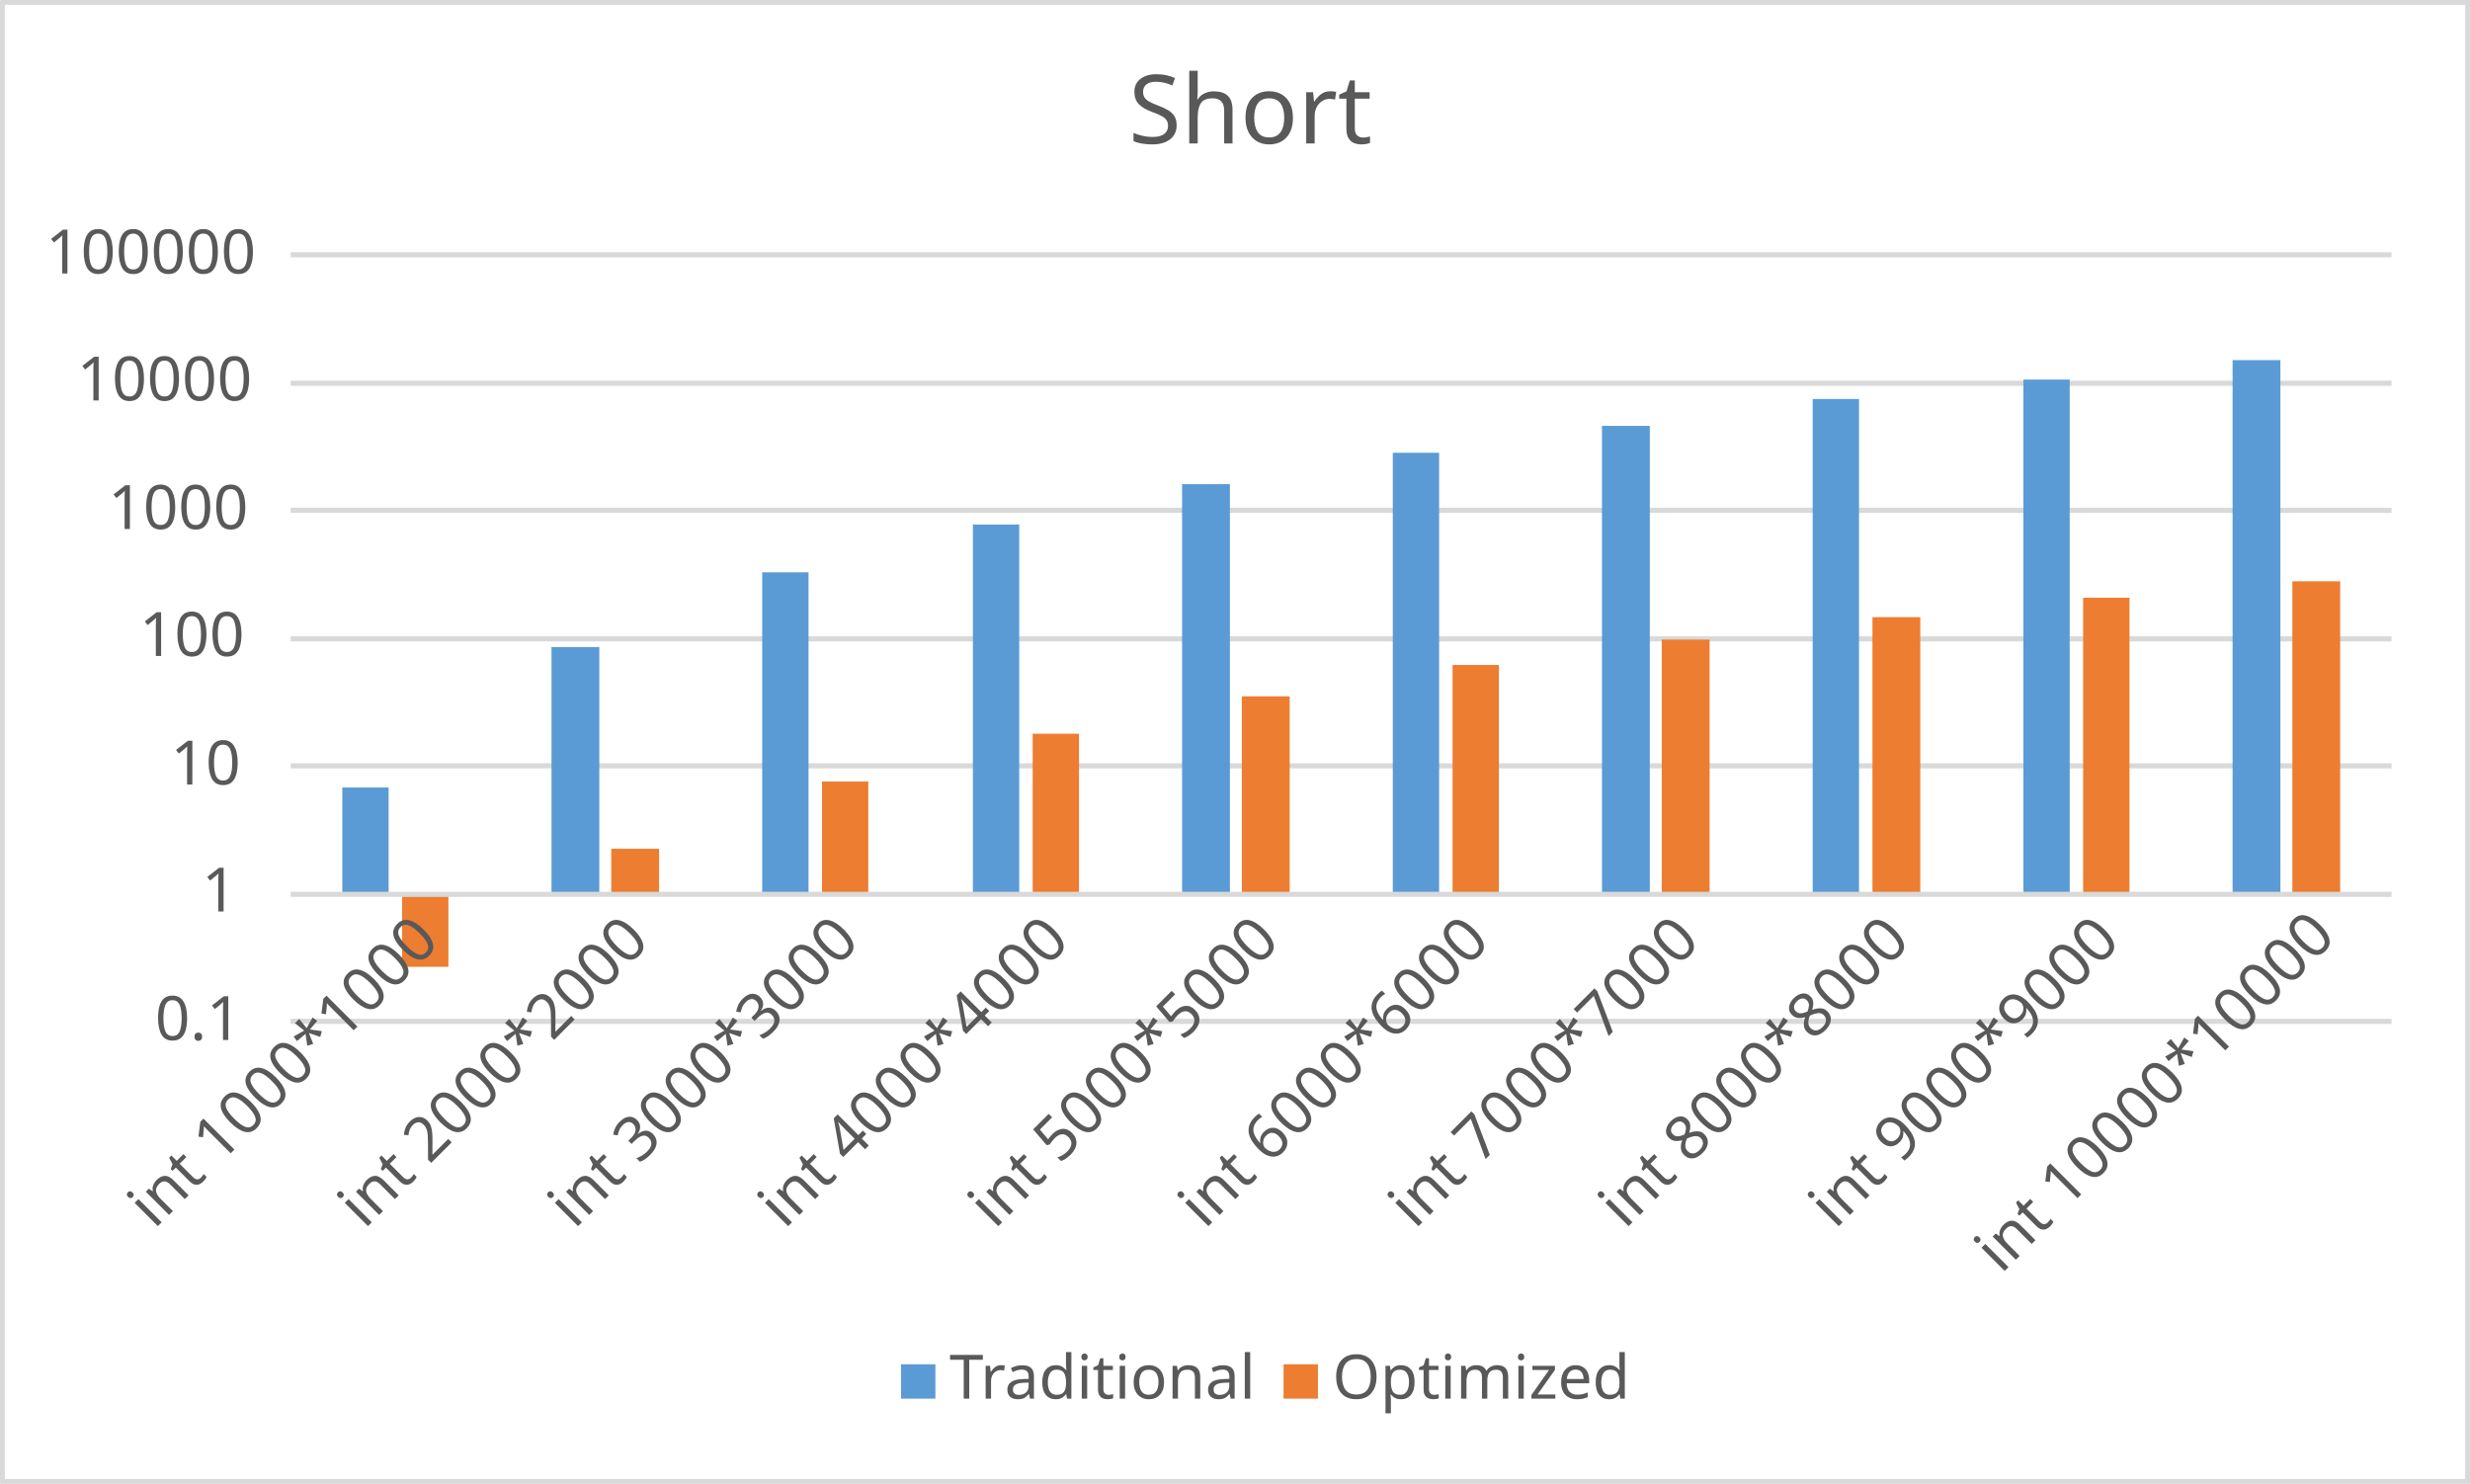
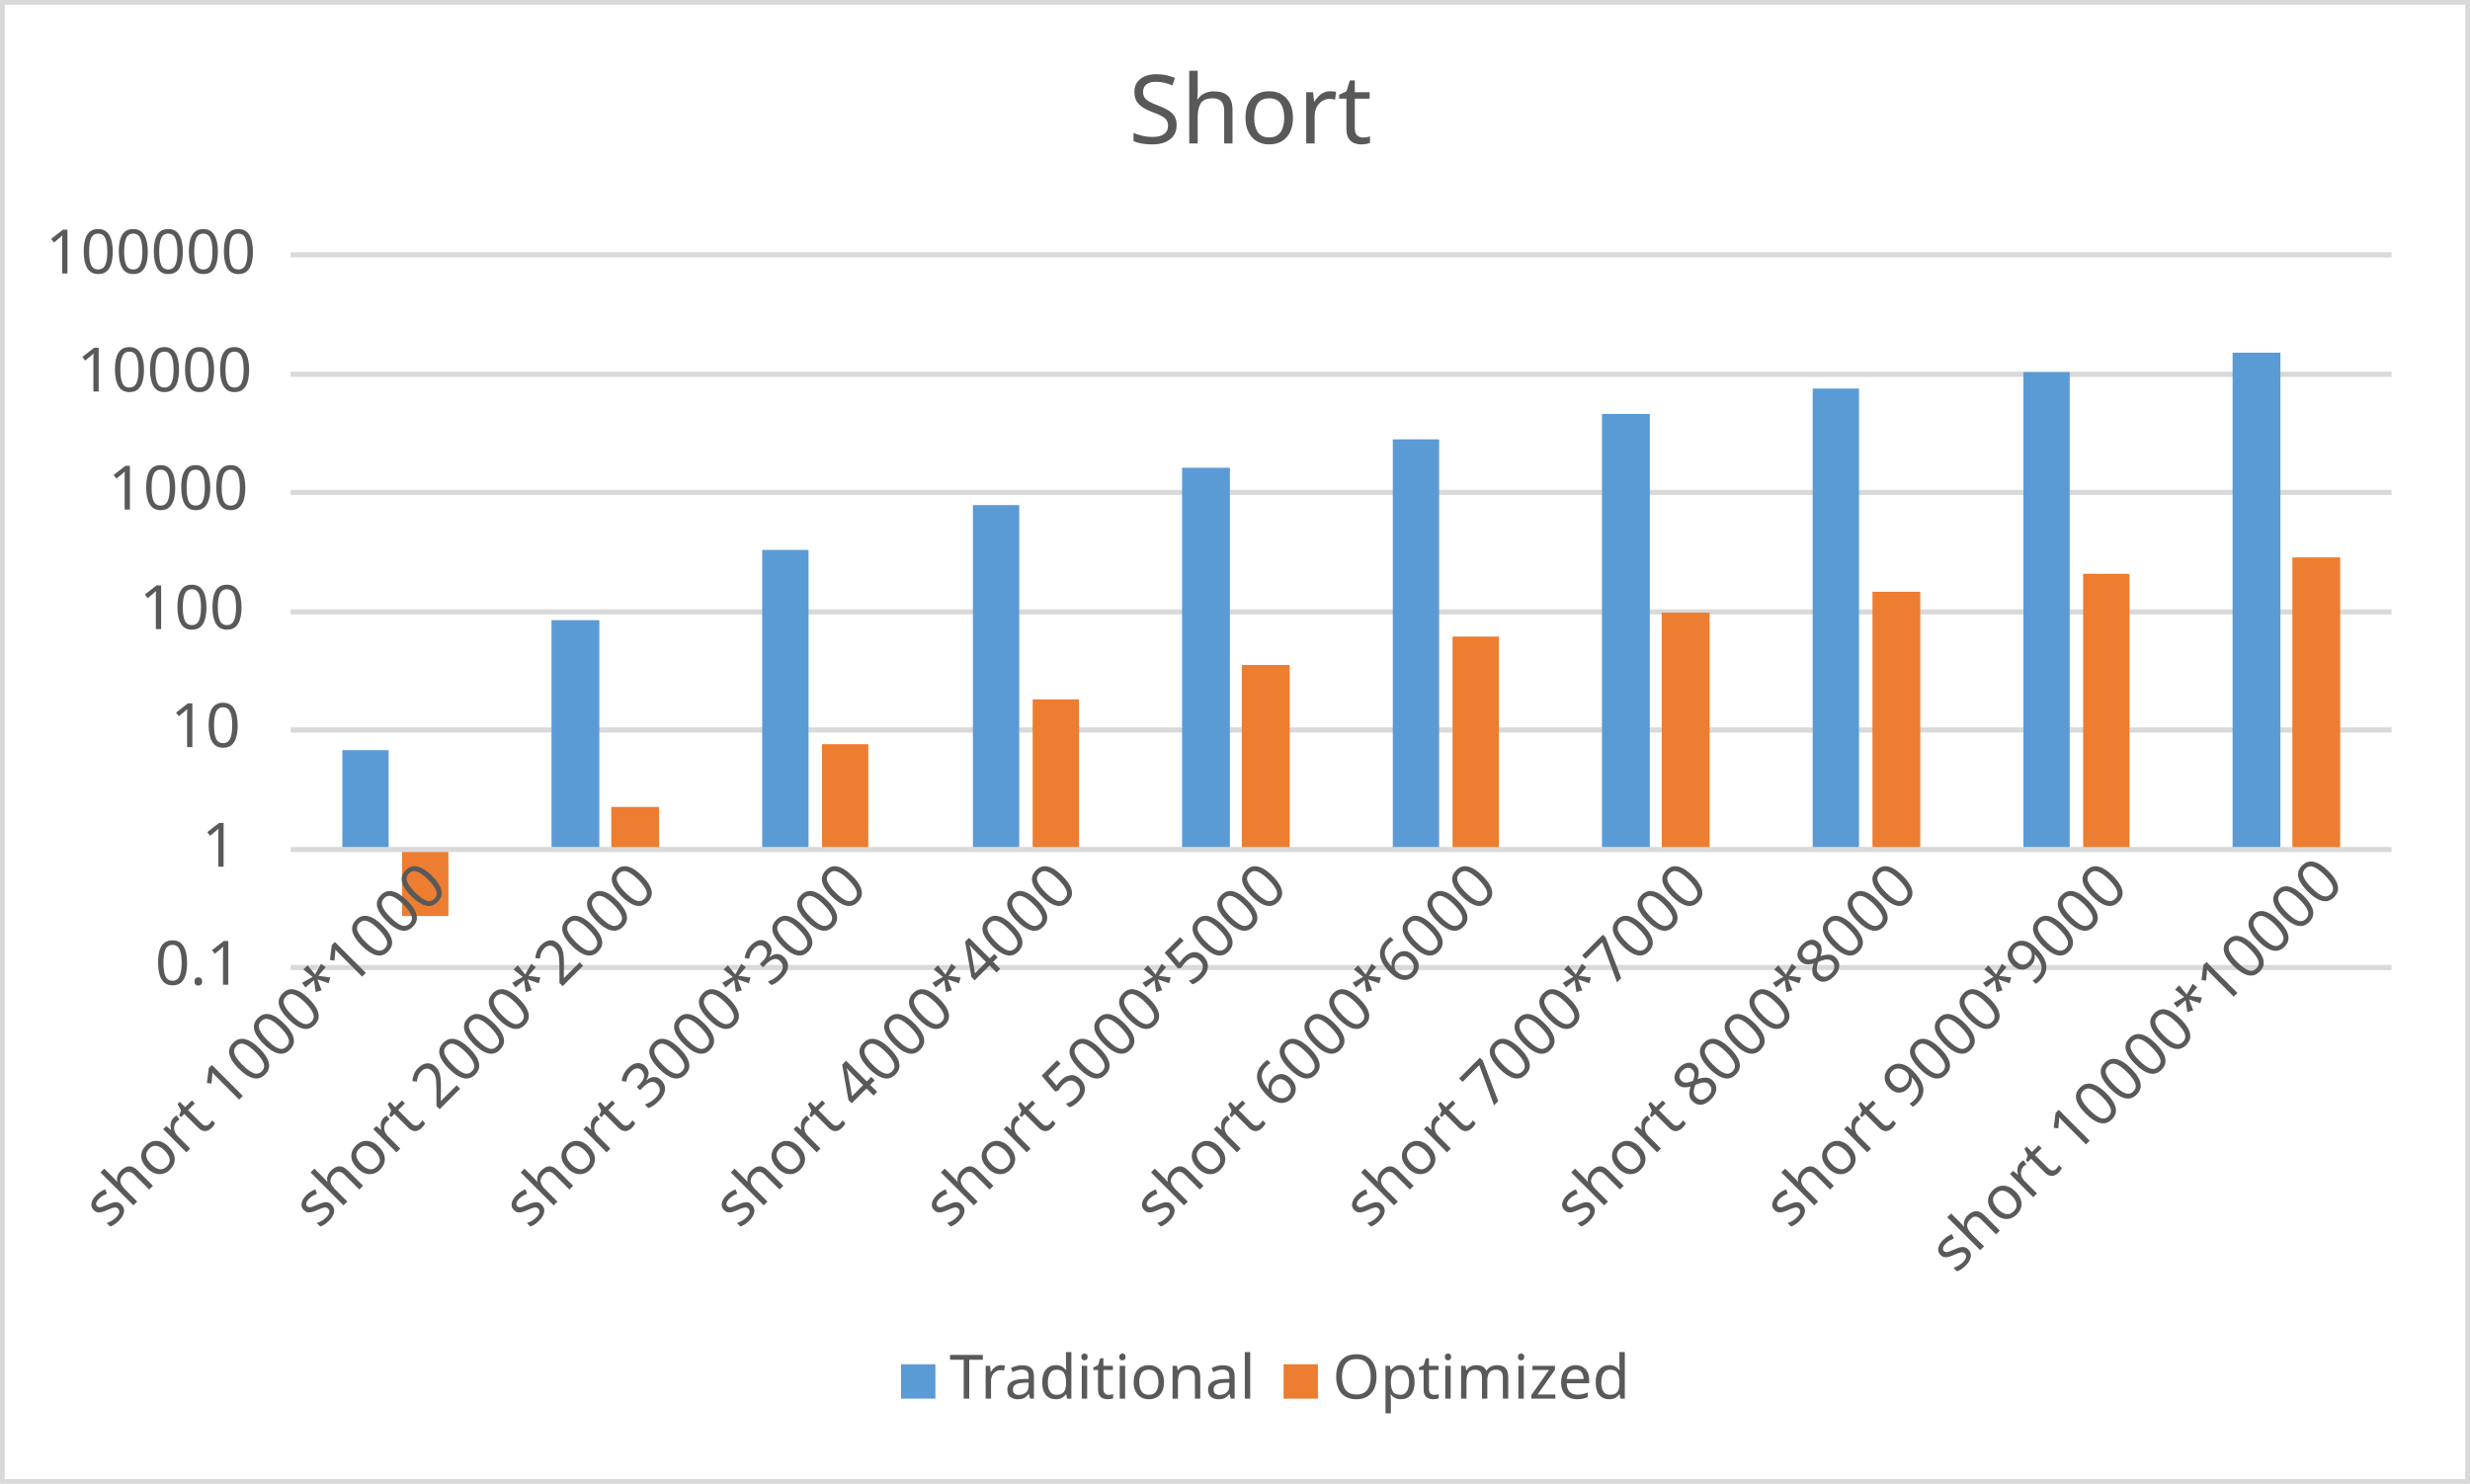
<svg xmlns="http://www.w3.org/2000/svg" width="1653" height="993" overflow="hidden">
  <defs>
    <clipPath id="clip0">
      <rect x="2060" y="-1" width="1653" height="993" />
    </clipPath>
    <clipPath id="clip1">
      <rect x="2060" y="0" width="1650" height="990" />
    </clipPath>
    <clipPath id="clip2">
-       <rect x="2254" y="169" width="1409" height="517" />
+       <rect x="2254" y="169" width="1409" height="481" />
    </clipPath>
    <clipPath id="clip3">
-       <rect x="2254" y="169" width="1409" height="517" />
+       <rect x="2254" y="169" width="1409" height="481" />
    </clipPath>
    <clipPath id="clip4">
      <rect x="2060" y="0" width="1650" height="990" />
    </clipPath>
    <clipPath id="clip5">
      <rect x="2060" y="0" width="1650" height="990" />
    </clipPath>
    <clipPath id="clip6">
      <rect x="2060" y="0" width="1650" height="990" />
    </clipPath>
    <clipPath id="clip7">
      <rect x="2060" y="0" width="1650" height="990" />
    </clipPath>
    <clipPath id="clip8">
      <rect x="2060" y="0" width="1650" height="990" />
    </clipPath>
    <clipPath id="clip9">
      <rect x="2060" y="0" width="1650" height="990" />
    </clipPath>
    <clipPath id="clip10">
      <rect x="2060" y="0" width="1650" height="990" />
    </clipPath>
    <clipPath id="clip11">
      <rect x="2060" y="0" width="1650" height="990" />
    </clipPath>
    <clipPath id="clip12">
      <rect x="2060" y="0" width="1650" height="990" />
    </clipPath>
    <clipPath id="clip13">
      <rect x="2060" y="0" width="1650" height="990" />
    </clipPath>
    <clipPath id="clip14">
      <rect x="2060" y="0" width="1650" height="990" />
    </clipPath>
    <clipPath id="clip15">
      <rect x="2060" y="0" width="1650" height="990" />
    </clipPath>
    <clipPath id="clip16">
      <rect x="2060" y="0" width="1650" height="990" />
    </clipPath>
    <clipPath id="clip17">
      <rect x="2060" y="0" width="1650" height="990" />
    </clipPath>
    <clipPath id="clip18">
      <rect x="2060" y="0" width="1650" height="990" />
    </clipPath>
    <clipPath id="clip19">
      <rect x="2060" y="0" width="1650" height="990" />
    </clipPath>
    <clipPath id="clip20">
      <rect x="2060" y="0" width="1650" height="990" />
    </clipPath>
    <clipPath id="clip21">
      <rect x="2060" y="0" width="1650" height="990" />
    </clipPath>
    <clipPath id="clip22">
      <rect x="2060" y="0" width="1650" height="990" />
    </clipPath>
    <clipPath id="clip23">
      <rect x="2060" y="0" width="1650" height="990" />
    </clipPath>
    <clipPath id="clip24">
      <rect x="2060" y="0" width="1650" height="990" />
    </clipPath>
    <clipPath id="clip25">
      <rect x="2060" y="0" width="1650" height="990" />
    </clipPath>
    <clipPath id="clip26">
      <rect x="2060" y="0" width="1650" height="990" />
    </clipPath>
  </defs>
  <g clip-path="url(#clip0)" transform="translate(-2060 1)">
    <rect x="2061" y="0" width="1650" height="990" fill="#FFFFFF" />
    <g clip-path="url(#clip1)">
-       <path d="M2254.5 682.5 3660.5 682.5M2254.5 511.517 3660.5 511.517M2254.5 426.514 3660.5 426.514M2254.5 340.511 3660.5 340.511M2254.5 255.509 3660.5 255.509M2254.5 169.5 3660.5 169.5" stroke="#D9D9D9" stroke-width="3.438" stroke-linejoin="round" stroke-miterlimit="10" fill="none" />
+       <path d="M2254.5 646.5 3660.5 646.5M2254.5 487.516 3660.5 487.516M2254.5 408.514 3660.5 408.514M2254.5 328.511 3660.5 328.511M2254.5 249.508 3660.5 249.508M2254.5 169.5 3660.5 169.5" stroke="#D9D9D9" stroke-width="3.438" stroke-linejoin="round" stroke-miterlimit="10" fill="none" />
    </g>
    <g clip-path="url(#clip2)">
-       <path d="M2289.08 526.017 2320.08 526.017 2320.08 597.02 2289.08 597.02ZM2429.08 432.014 2461.08 432.014 2461.08 597.02 2429.08 597.02ZM2570.08 382.013 2601.09 382.013 2601.09 597.02 2570.08 597.02ZM2711.09 350.011 2742.09 350.011 2742.09 597.02 2711.09 597.02ZM2851.09 323.011 2883.09 323.011 2883.09 597.02 2851.09 597.02ZM2992.1 302.01 3023.1 302.01 3023.1 597.02 2992.1 597.02ZM3132.1 284.009 3164.1 284.009 3164.1 597.02 3132.1 597.02ZM3273.11 266.009 3304.11 266.009 3304.11 597.02 3273.11 597.02ZM3414.11 253.008 3445.11 253.008 3445.11 597.02 3414.11 597.02ZM3554.12 240.008 3586.12 240.008 3586.12 597.02 3554.12 597.02Z" fill="#5B9BD5" />
+       <path d="M2289.08 501.016 2320.08 501.016 2320.08 567.019 2289.08 567.019ZM2429.08 414.014 2461.08 414.014 2461.08 567.019 2429.08 567.019ZM2570.08 367.012 2601.09 367.012 2601.09 567.019 2570.08 567.019ZM2711.09 337.011 2742.09 337.011 2742.09 567.019 2711.09 567.019ZM2851.09 312.01 2883.09 312.01 2883.09 567.019 2851.09 567.019ZM2992.1 293.01 3023.1 293.01 3023.1 567.019 2992.1 567.019ZM3132.1 276.009 3164.1 276.009 3164.1 567.019 3132.1 567.019ZM3273.11 259.008 3304.11 259.008 3304.11 567.019 3273.11 567.019ZM3414.11 248.008 3445.11 248.008 3445.11 567.019 3414.11 567.019ZM3554.12 235.008 3586.12 235.008 3586.12 567.019 3554.12 567.019Z" fill="#5B9BD5" />
    </g>
    <g clip-path="url(#clip3)">
-       <path d="M2329.08 646.021 2360.08 646.021 2360.08 597.02 2329.08 597.02ZM2469.08 567.019 2501.08 567.019 2501.08 597.02 2469.08 597.02ZM2610.09 522.017 2641.09 522.017 2641.09 597.02 2610.09 597.02ZM2751.09 490.016 2782.09 490.016 2782.09 597.02 2751.09 597.02ZM2891.09 465.015 2923.1 465.015 2923.1 597.02 2891.09 597.02ZM3032.1 444.015 3063.1 444.015 3063.1 597.02 3032.1 597.02ZM3172.1 427.014 3204.11 427.014 3204.11 597.02 3172.1 597.02ZM3313.11 412.014 3345.11 412.014 3345.11 597.02 3313.11 597.02ZM3454.11 399.013 3485.11 399.013 3485.11 597.02 3454.11 597.02ZM3594.12 388.013 3626.12 388.013 3626.12 597.02 3594.12 597.02Z" fill="#ED7D31" />
+       <path d="M2329.08 612.02 2360.08 612.02 2360.08 567.019 2329.08 567.019ZM2469.08 539.018 2501.08 539.018 2501.08 567.019 2469.08 567.019ZM2610.09 497.016 2641.09 497.016 2641.09 567.019 2610.09 567.019ZM2751.09 467.015 2782.09 467.015 2782.09 567.019 2751.09 567.019ZM2891.09 444.015 2923.1 444.015 2923.1 567.019 2891.09 567.019ZM3032.1 425.014 3063.1 425.014 3063.1 567.019 3032.1 567.019ZM3172.1 409.013 3204.11 409.013 3204.11 567.019 3172.1 567.019ZM3313.11 395.013 3345.11 395.013 3345.11 567.019 3313.11 567.019ZM3454.11 383.013 3485.11 383.013 3485.11 567.019 3454.11 567.019ZM3594.12 372.012 3626.12 372.012 3626.12 567.019 3594.12 567.019Z" fill="#ED7D31" />
    </g>
    <g clip-path="url(#clip4)">
-       <path d="M2254.5 597.5 3660.5 597.5" stroke="#D9D9D9" stroke-width="3.438" stroke-linejoin="round" stroke-miterlimit="10" fill="none" fill-rule="evenodd" />
+       <path d="M2254.5 567.5 3660.5 567.5" stroke="#D9D9D9" stroke-width="3.438" stroke-linejoin="round" stroke-miterlimit="10" fill="none" fill-rule="evenodd" />
    </g>
    <g clip-path="url(#clip5)">
-       <text fill="#595959" font-family="Calibri,Calibri_MSFontService,sans-serif" font-weight="400" font-size="41" transform="matrix(1 0 0 1 2163.77 695)">0.1</text>
+       <text fill="#595959" font-family="Calibri,Calibri_MSFontService,sans-serif" font-weight="400" font-size="41" transform="matrix(1 0 0 1 2163.77 658)">0.1</text>
    </g>
    <g clip-path="url(#clip6)">
-       <text fill="#595959" font-family="Calibri,Calibri_MSFontService,sans-serif" font-weight="400" font-size="41" transform="matrix(1 0 0 1 2195.07 609)">1</text>
+       <text fill="#595959" font-family="Calibri,Calibri_MSFontService,sans-serif" font-weight="400" font-size="41" transform="matrix(1 0 0 1 2195.07 579)">1</text>
    </g>
    <g clip-path="url(#clip7)">
-       <text fill="#595959" font-family="Calibri,Calibri_MSFontService,sans-serif" font-weight="400" font-size="41" transform="matrix(1 0 0 1 2174.17 524)">10</text>
+       <text fill="#595959" font-family="Calibri,Calibri_MSFontService,sans-serif" font-weight="400" font-size="41" transform="matrix(1 0 0 1 2174.17 499)">10</text>
    </g>
    <g clip-path="url(#clip8)">
-       <text fill="#595959" font-family="Calibri,Calibri_MSFontService,sans-serif" font-weight="400" font-size="41" transform="matrix(1 0 0 1 2153.27 438)">100</text>
+       <text fill="#595959" font-family="Calibri,Calibri_MSFontService,sans-serif" font-weight="400" font-size="41" transform="matrix(1 0 0 1 2153.27 420)">100</text>
    </g>
    <g clip-path="url(#clip9)">
-       <text fill="#595959" font-family="Calibri,Calibri_MSFontService,sans-serif" font-weight="400" font-size="41" transform="matrix(1 0 0 1 2132.37 353)">1000</text>
+       <text fill="#595959" font-family="Calibri,Calibri_MSFontService,sans-serif" font-weight="400" font-size="41" transform="matrix(1 0 0 1 2132.37 340)">1000</text>
    </g>
    <g clip-path="url(#clip10)">
-       <text fill="#595959" font-family="Calibri,Calibri_MSFontService,sans-serif" font-weight="400" font-size="41" transform="matrix(1 0 0 1 2111.47 267)">10000</text>
+       <text fill="#595959" font-family="Calibri,Calibri_MSFontService,sans-serif" font-weight="400" font-size="41" transform="matrix(1 0 0 1 2111.47 261)">10000</text>
    </g>
    <g clip-path="url(#clip11)">
      <text fill="#595959" font-family="Calibri,Calibri_MSFontService,sans-serif" font-weight="400" font-size="41" transform="matrix(1 0 0 1 2090.57 182)">100000</text>
    </g>
    <g clip-path="url(#clip12)">
-       <text fill="#595959" font-family="Calibri,Calibri_MSFontService,sans-serif" font-weight="400" font-size="41" transform="matrix(0.707107 -0.707107 0.707107 0.707107 2163.19 822)">int 1000*1000</text>
+       <text fill="#595959" font-family="Calibri,Calibri_MSFontService,sans-serif" font-weight="400" font-size="41" transform="matrix(0.707107 -0.707107 0.707107 0.707107 2132.92 822)">short 1000*1000</text>
    </g>
    <g clip-path="url(#clip13)">
-       <text fill="#595959" font-family="Calibri,Calibri_MSFontService,sans-serif" font-weight="400" font-size="41" transform="matrix(0.707107 -0.707107 0.707107 0.707107 2303.8 822)">int 2000*2000</text>
+       <text fill="#595959" font-family="Calibri,Calibri_MSFontService,sans-serif" font-weight="400" font-size="41" transform="matrix(0.707107 -0.707107 0.707107 0.707107 2273.53 822)">short 2000*2000</text>
    </g>
    <g clip-path="url(#clip14)">
-       <text fill="#595959" font-family="Calibri,Calibri_MSFontService,sans-serif" font-weight="400" font-size="41" transform="matrix(0.707107 -0.707107 0.707107 0.707107 2444.41 822)">int 3000*3000</text>
+       <text fill="#595959" font-family="Calibri,Calibri_MSFontService,sans-serif" font-weight="400" font-size="41" transform="matrix(0.707107 -0.707107 0.707107 0.707107 2414.14 822)">short 3000*3000</text>
    </g>
    <g clip-path="url(#clip15)">
-       <text fill="#595959" font-family="Calibri,Calibri_MSFontService,sans-serif" font-weight="400" font-size="41" transform="matrix(0.707107 -0.707107 0.707107 0.707107 2585.02 822)">int 4000*4000</text>
+       <text fill="#595959" font-family="Calibri,Calibri_MSFontService,sans-serif" font-weight="400" font-size="41" transform="matrix(0.707107 -0.707107 0.707107 0.707107 2554.75 822)">short 4000*4000</text>
    </g>
    <g clip-path="url(#clip16)">
-       <text fill="#595959" font-family="Calibri,Calibri_MSFontService,sans-serif" font-weight="400" font-size="41" transform="matrix(0.707107 -0.707107 0.707107 0.707107 2725.64 822)">int 5000*5000</text>
+       <text fill="#595959" font-family="Calibri,Calibri_MSFontService,sans-serif" font-weight="400" font-size="41" transform="matrix(0.707107 -0.707107 0.707107 0.707107 2695.37 822)">short 5000*5000</text>
    </g>
    <g clip-path="url(#clip17)">
-       <text fill="#595959" font-family="Calibri,Calibri_MSFontService,sans-serif" font-weight="400" font-size="41" transform="matrix(0.707107 -0.707107 0.707107 0.707107 2866.25 822)">int 6000*6000</text>
+       <text fill="#595959" font-family="Calibri,Calibri_MSFontService,sans-serif" font-weight="400" font-size="41" transform="matrix(0.707107 -0.707107 0.707107 0.707107 2835.98 822)">short 6000*6000</text>
    </g>
    <g clip-path="url(#clip18)">
-       <text fill="#595959" font-family="Calibri,Calibri_MSFontService,sans-serif" font-weight="400" font-size="41" transform="matrix(0.707107 -0.707107 0.707107 0.707107 3006.86 822)">int 7000*7000</text>
+       <text fill="#595959" font-family="Calibri,Calibri_MSFontService,sans-serif" font-weight="400" font-size="41" transform="matrix(0.707107 -0.707107 0.707107 0.707107 2976.59 822)">short 7000*7000</text>
    </g>
    <g clip-path="url(#clip19)">
-       <text fill="#595959" font-family="Calibri,Calibri_MSFontService,sans-serif" font-weight="400" font-size="41" transform="matrix(0.707107 -0.707107 0.707107 0.707107 3147.47 822)">int 8000*8000</text>
+       <text fill="#595959" font-family="Calibri,Calibri_MSFontService,sans-serif" font-weight="400" font-size="41" transform="matrix(0.707107 -0.707107 0.707107 0.707107 3117.2 822)">short 8000*8000</text>
    </g>
    <g clip-path="url(#clip20)">
-       <text fill="#595959" font-family="Calibri,Calibri_MSFontService,sans-serif" font-weight="400" font-size="41" transform="matrix(0.707107 -0.707107 0.707107 0.707107 3288.09 822)">int 9000*9000</text>
+       <text fill="#595959" font-family="Calibri,Calibri_MSFontService,sans-serif" font-weight="400" font-size="41" transform="matrix(0.707107 -0.707107 0.707107 0.707107 3257.82 822)">short 9000*9000</text>
    </g>
    <g clip-path="url(#clip21)">
-       <text fill="#595959" font-family="Calibri,Calibri_MSFontService,sans-serif" font-weight="400" font-size="41" transform="matrix(0.707107 -0.707107 0.707107 0.707107 3399.14 852)">int 10000*10000</text>
+       <text fill="#595959" font-family="Calibri,Calibri_MSFontService,sans-serif" font-weight="400" font-size="41" transform="matrix(0.707107 -0.707107 0.707107 0.707107 3368.87 852)">short 10000*10000</text>
    </g>
    <g clip-path="url(#clip22)">
      <text fill="#595959" font-family="Calibri,Calibri_MSFontService,sans-serif" font-weight="400" font-size="64" transform="matrix(1 0 0 1 2815.32 95)">Short</text>
    </g>
    <g clip-path="url(#clip23)">
      <rect x="2663" y="912" width="23" height="23" fill="#5B9BD5" />
    </g>
    <g clip-path="url(#clip24)">
      <text fill="#595959" font-family="Calibri,Calibri_MSFontService,sans-serif" font-weight="400" font-size="41" transform="matrix(1 0 0 1 2695.4 935)">Traditional</text>
    </g>
    <g clip-path="url(#clip25)">
      <rect x="2919" y="912" width="23" height="23" fill="#ED7D31" />
    </g>
    <g clip-path="url(#clip26)">
      <text fill="#595959" font-family="Calibri,Calibri_MSFontService,sans-serif" font-weight="400" font-size="41" transform="matrix(1 0 0 1 2951.71 935)">Optimized</text>
    </g>
    <rect x="2061.5" y="0.5" width="1650" height="990" stroke="#D9D9D9" stroke-width="3.438" stroke-linejoin="round" stroke-miterlimit="10" fill="none" />
  </g>
</svg>
